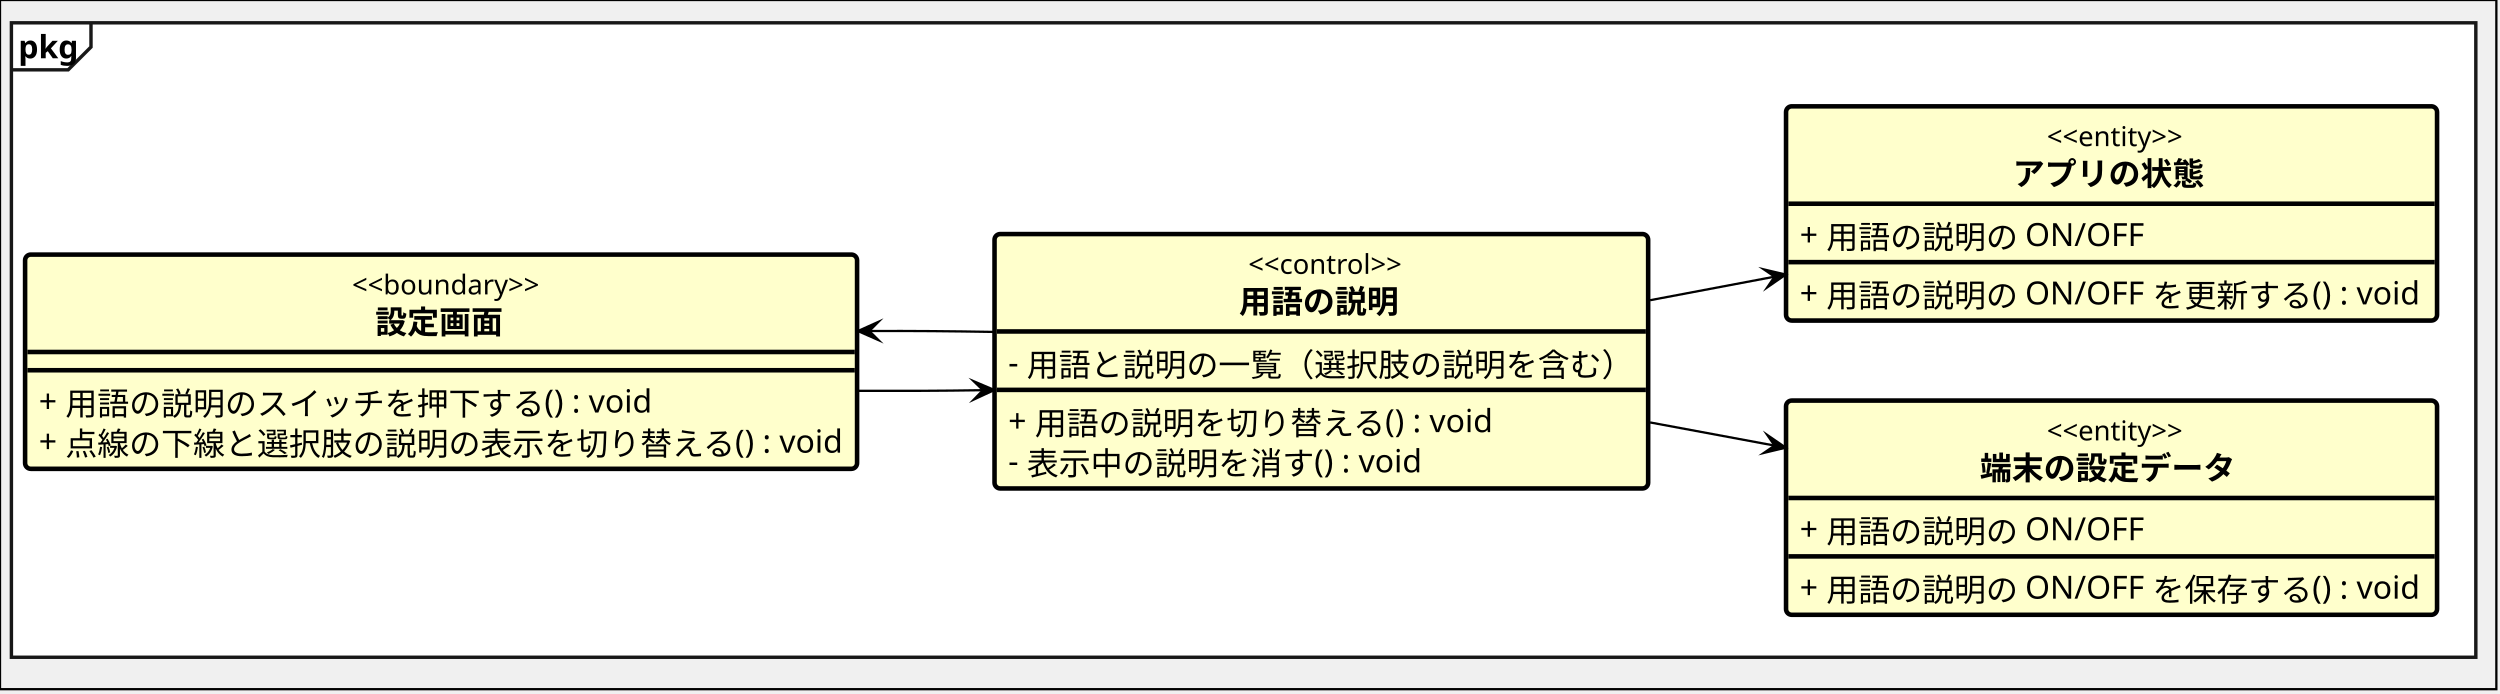
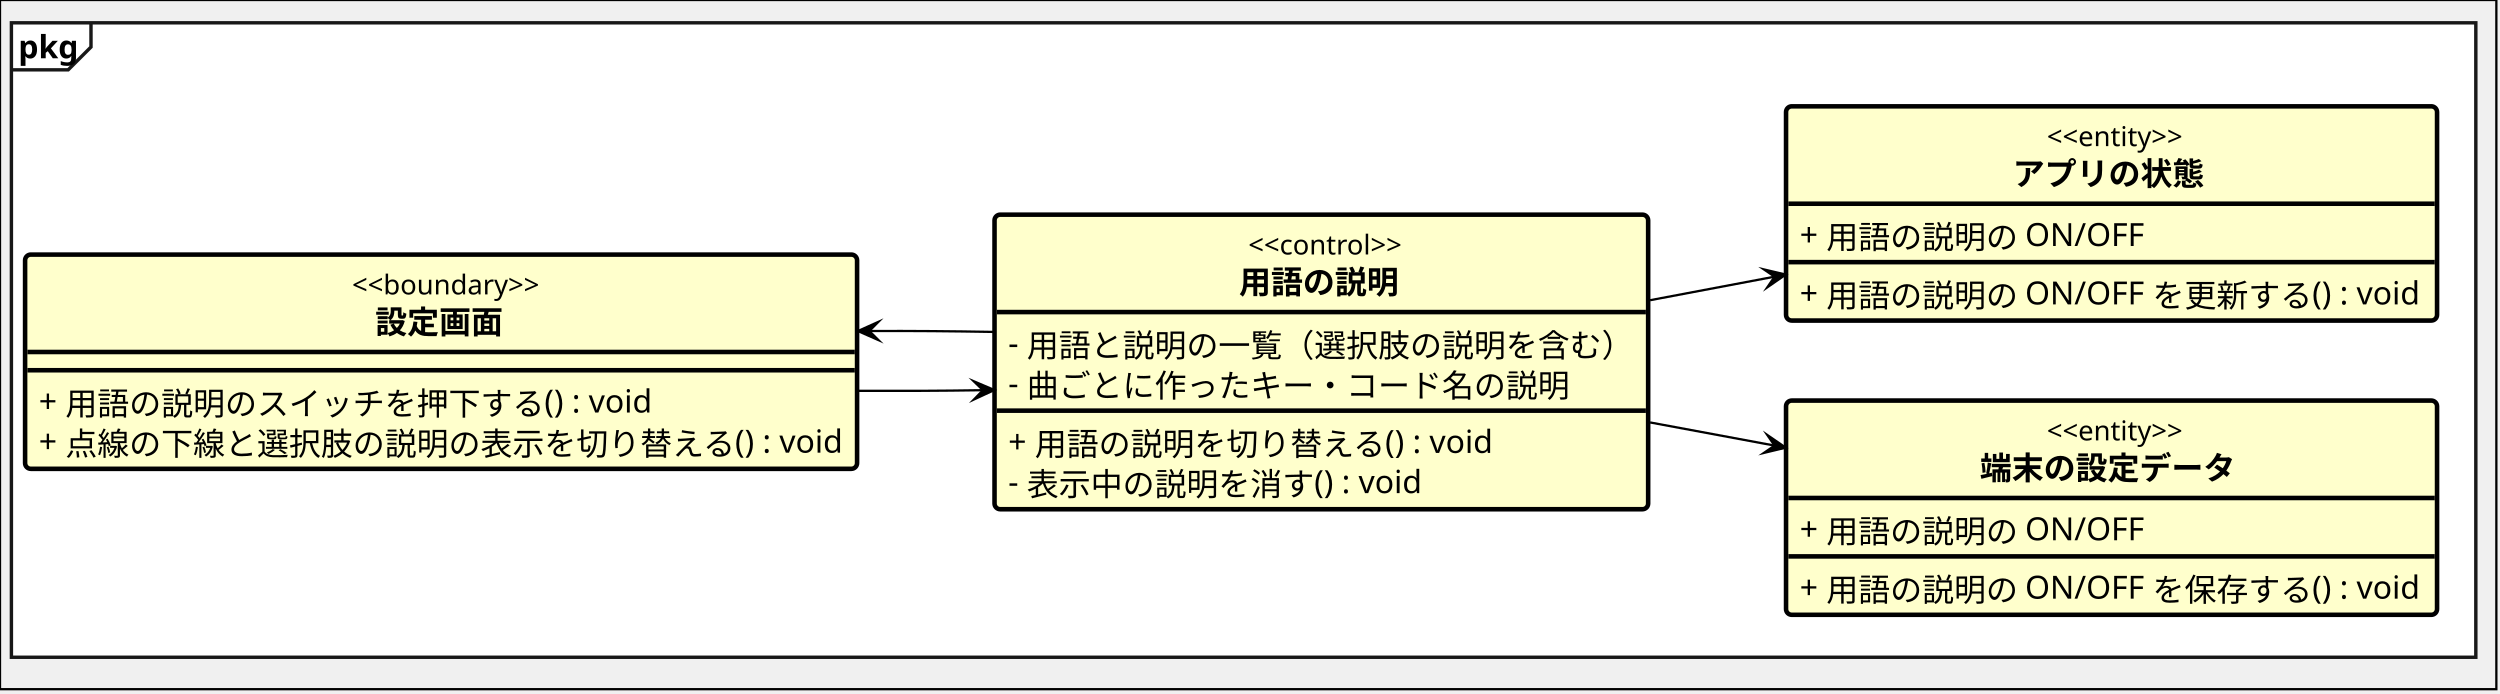
<svg xmlns="http://www.w3.org/2000/svg" version="1.1" data-diagram-type="CLASS" style="width:1096px;height:304px;background:#FFFFFF;" width="1096px" height="304px" viewBox="0 0 1096 304" zoomAndPan="magnify" preserveAspectRatio="none" contentStyleType="text/css">
  <defs />
  <g font-family="sans-serif" lengthAdjust="spacing">
    <rect x="0" y="0" width="1094.403" height="302.141" fill="none" style="stroke:#000;stroke-width:1;" />
    <rect x="5" y="10" width="1080.403" height="278.141" fill="#FFF" style="stroke:#181818;stroke-width:1.5;" />
    <path d="M39.89,10 L39.89,20.609 L29.89,30.609 L5,30.609" style="stroke:#181818;stroke-width:1.5;" fill="none" />
    <text x="8" y="25.533" fill="#000" font-size="14" textLength="24.89" font-weight="700">pkg</text>
    <g class="entity" data-qualified-name="B1" id="ent0001" data-source-line="4">
      <rect x="11" y="111.609" width="364.741" height="93.922" fill="#FFC" style="stroke:#000;stroke-width:2;" rx="2.5" ry="2.5" />
      <text x="154.335" y="129.066" fill="#000" font-size="12" textLength="78.07">&lt;&lt;boundary&gt;&gt;</text>
      <text x="164.496" y="146.236" fill="#000" font-size="14" textLength="57.75" font-weight="700">設定画面</text>
      <line x1="12" y1="154.313" x2="374.741" y2="154.313" style="stroke:#000;stroke-width:2;" />
      <line x1="12" y1="162.313" x2="374.741" y2="162.313" style="stroke:#000;stroke-width:2;" />
      <text x="17" y="180.846" fill="#000" font-size="14" textLength="268.741">+ 用語の説明のスイッチを押下する() : void</text>
      <text x="17" y="198.455" fill="#000" font-size="14" textLength="352.741">+ 点線の下線と選択肢の説明の表示を切り替える() : void</text>
    </g>
    <g class="entity" data-qualified-name="C1" id="ent0002" data-source-line="8">
-       <rect x="436" y="102.609" width="286.552" height="111.531" fill="#FFC" style="stroke:#000;stroke-width:2;" rx="2.5" ry="2.5" />
-       <text x="547.251" y="120.066" fill="#000" font-size="12" textLength="64.049">&lt;&lt;control&gt;&gt;</text>
-       <text x="543.182" y="137.236" fill="#000" font-size="14" textLength="72.188" font-weight="700">用語の説明</text>
-       <line x1="437" y1="145.313" x2="721.552" y2="145.313" style="stroke:#000;stroke-width:2;" />
-       <text x="442" y="163.846" fill="#000" font-size="14" textLength="274.552">- 用語と説明の一覧（選択肢の説明を含む）</text>
-       <line x1="437" y1="170.922" x2="721.552" y2="170.922" style="stroke:#000;stroke-width:2;" />
-       <text x="442" y="189.455" fill="#000" font-size="14" textLength="212.741">+ 用語の説明を切り替える() : void</text>
-       <text x="442" y="207.064" fill="#000" font-size="14" textLength="181.228">- 表示中の説明を消す() : void</text>
+       <rect x="436" y="94.109" width="286.552" height="129.141" fill="#FFC" style="stroke:#000;stroke-width:2;" rx="2.5" ry="2.5" />
+       <text x="547.251" y="111.566" fill="#000" font-size="12" textLength="64.049">&lt;&lt;control&gt;&gt;</text>
+       <text x="543.182" y="128.736" fill="#000" font-size="14" textLength="72.188" font-weight="700">用語の説明</text>
+       <line x1="437" y1="136.813" x2="721.552" y2="136.813" style="stroke:#000;stroke-width:2;" />
+       <text x="442" y="155.346" fill="#000" font-size="14" textLength="274.552">- 用語と説明の一覧（選択肢の説明を含む）</text>
+       <text x="442" y="172.955" fill="#000" font-size="14" textLength="246.552">- 曲ごとに作ったキー・コード名の説明</text>
+       <line x1="437" y1="180.031" x2="721.552" y2="180.031" style="stroke:#000;stroke-width:2;" />
+       <text x="442" y="198.564" fill="#000" font-size="14" textLength="212.741">+ 用語の説明を切り替える() : void</text>
+       <text x="442" y="216.174" fill="#000" font-size="14" textLength="181.228">- 表示中の説明を消す() : void</text>
    </g>
-     <g class="entity" data-qualified-name="E1" id="ent0003" data-source-line="13">
+     <g class="entity" data-qualified-name="E1" id="ent0003" data-source-line="14">
      <rect x="783" y="46.609" width="285.403" height="93.922" fill="#FFC" style="stroke:#000;stroke-width:2;" rx="2.5" ry="2.5" />
      <text x="897.345" y="64.066" fill="#000" font-size="12" textLength="56.713">&lt;&lt;entity&gt;&gt;</text>
      <text x="882.389" y="81.236" fill="#000" font-size="14" textLength="86.625" font-weight="700">アプリの状態</text>
      <line x1="784" y1="89.313" x2="1067.403" y2="89.313" style="stroke:#000;stroke-width:2;" />
      <text x="789" y="107.846" fill="#000" font-size="14" textLength="152.838">+ 用語の説明の ON/OFF</text>
      <line x1="784" y1="114.922" x2="1067.403" y2="114.922" style="stroke:#000;stroke-width:2;" />
      <text x="789" y="133.455" fill="#000" font-size="14" textLength="273.403">+ 用語の説明の ON/OFF を更新する() : void</text>
    </g>
-     <g class="entity" data-qualified-name="E2" id="ent0004" data-source-line="17">
+     <g class="entity" data-qualified-name="E2" id="ent0004" data-source-line="18">
      <rect x="783" y="175.609" width="285.403" height="93.922" fill="#FFC" style="stroke:#000;stroke-width:2;" rx="2.5" ry="2.5" />
      <text x="897.345" y="193.066" fill="#000" font-size="12" textLength="56.713">&lt;&lt;entity&gt;&gt;</text>
      <text x="867.952" y="210.236" fill="#000" font-size="14" textLength="115.5" font-weight="700">端末の設定データ</text>
      <line x1="784" y1="218.313" x2="1067.403" y2="218.313" style="stroke:#000;stroke-width:2;" />
      <text x="789" y="236.846" fill="#000" font-size="14" textLength="152.838">+ 用語の説明の ON/OFF</text>
      <line x1="784" y1="243.922" x2="1067.403" y2="243.922" style="stroke:#000;stroke-width:2;" />
      <text x="789" y="262.455" fill="#000" font-size="14" textLength="273.403">+ 用語の説明の ON/OFF を保存する() : void</text>
    </g>
-     <g class="link" data-entity-1="ent0001" data-entity-2="ent0002" id="lnk5" data-source-line="22" data-link-type="dependency">
-       <path d="M376.1,171.339 C396.18,171.409 411.411,171.369 430.921,171.059" style="stroke:#000;stroke-width:1;" fill="none" id="B1-to-C1" codeLine="22" />
+     <g class="link" data-entity-1="ent0001" data-entity-2="ent0002" id="lnk5" data-source-line="23" data-link-type="dependency">
+       <path d="M376.1,171.339 C396.18,171.409 411.411,171.369 430.921,171.059" style="stroke:#000;stroke-width:1;" fill="none" id="B1-to-C1" codeLine="23" />
      <polygon points="435.92,170.979,426.858,167.123,430.921,171.059,426.985,175.122,435.92,170.979" fill="#000" style="stroke:#000;stroke-width:1;stroke-linejoin:miter;stroke-miterlimit:10;" />
    </g>
-     <g class="link" data-entity-1="ent0002" data-entity-2="ent0001" id="lnk8" data-source-line="25" data-link-type="dependency">
-       <path d="M435.92,145.519 C416.41,145.189 401.18,145.042 381.1,145.112" style="stroke:#000;stroke-width:1;" fill="none" id="C1-to-B1" codeLine="25" />
+     <g class="link" data-entity-1="ent0002" data-entity-2="ent0001" id="lnk8" data-source-line="26" data-link-type="dependency">
+       <path d="M435.92,145.519 C416.41,145.189 401.18,145.042 381.1,145.112" style="stroke:#000;stroke-width:1;" fill="none" id="C1-to-B1" codeLine="26" />
      <polygon points="376.1,145.129,385.114,149.098,381.1,145.112,385.086,141.098,376.1,145.129" fill="#000" style="stroke:#000;stroke-width:1;stroke-linejoin:miter;stroke-miterlimit:10;" />
    </g>
-     <g class="link" data-entity-1="ent0002" data-entity-2="ent0003" id="lnk6" data-source-line="23" data-link-type="dependency">
-       <path d="M723.4,131.609 C743.06,127.889 758.327,125.007 777.967,121.297" style="stroke:#000;stroke-width:1;" fill="none" id="C1-to-E1" codeLine="23" />
+     <g class="link" data-entity-1="ent0002" data-entity-2="ent0003" id="lnk6" data-source-line="24" data-link-type="dependency">
+       <path d="M723.4,131.609 C743.06,127.889 758.327,125.007 777.967,121.297" style="stroke:#000;stroke-width:1;" fill="none" id="C1-to-E1" codeLine="24" />
      <polygon points="782.88,120.369,773.294,118.109,777.967,121.297,774.779,125.97,782.88,120.369" fill="#000" style="stroke:#000;stroke-width:1;stroke-linejoin:miter;stroke-miterlimit:10;" />
    </g>
-     <g class="link" data-entity-1="ent0002" data-entity-2="ent0004" id="lnk7" data-source-line="24" data-link-type="dependency">
-       <path d="M723.4,185.199 C743.06,188.849 758.324,191.696 777.964,195.346" style="stroke:#000;stroke-width:1;" fill="none" id="C1-to-E2" codeLine="24" />
+     <g class="link" data-entity-1="ent0002" data-entity-2="ent0004" id="lnk7" data-source-line="25" data-link-type="dependency">
+       <path d="M723.4,185.199 C743.06,188.849 758.324,191.696 777.964,195.346" style="stroke:#000;stroke-width:1;" fill="none" id="C1-to-E2" codeLine="25" />
      <polygon points="782.88,196.259,774.762,190.682,777.964,195.346,773.301,198.548,782.88,196.259" fill="#000" style="stroke:#000;stroke-width:1;stroke-linejoin:miter;stroke-miterlimit:10;" />
    </g>
  </g>
</svg>
